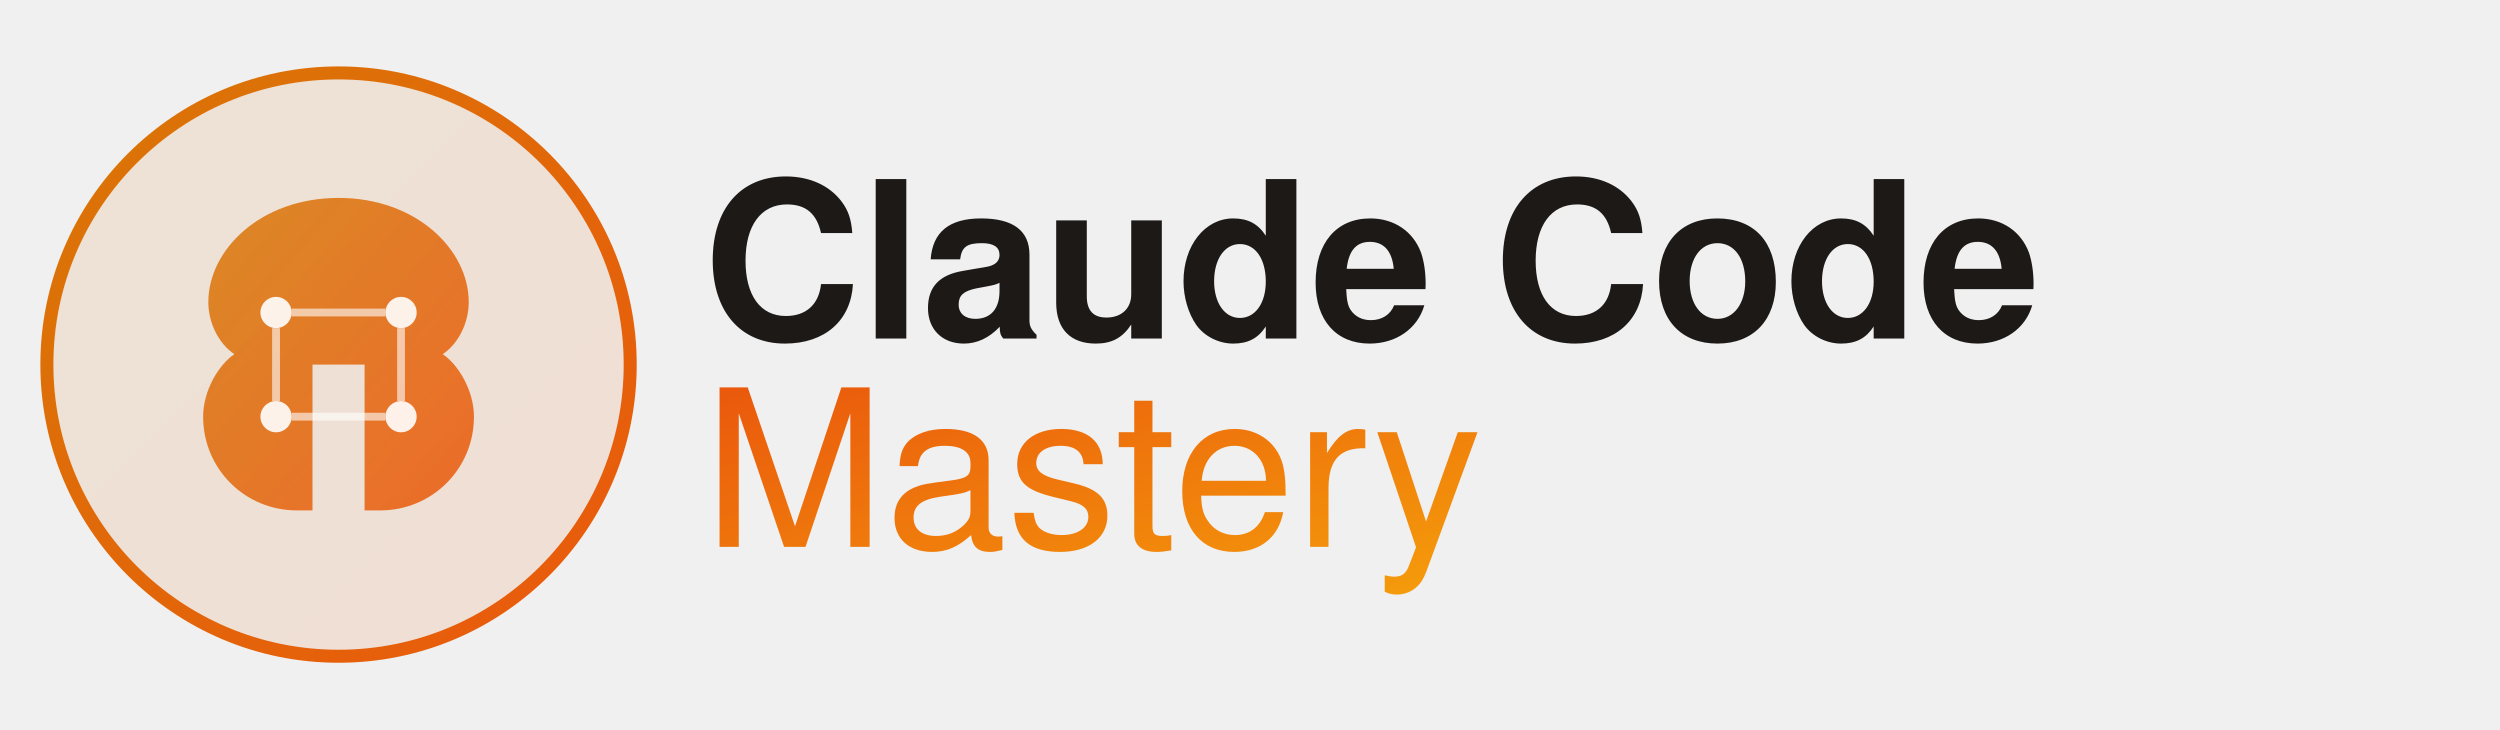
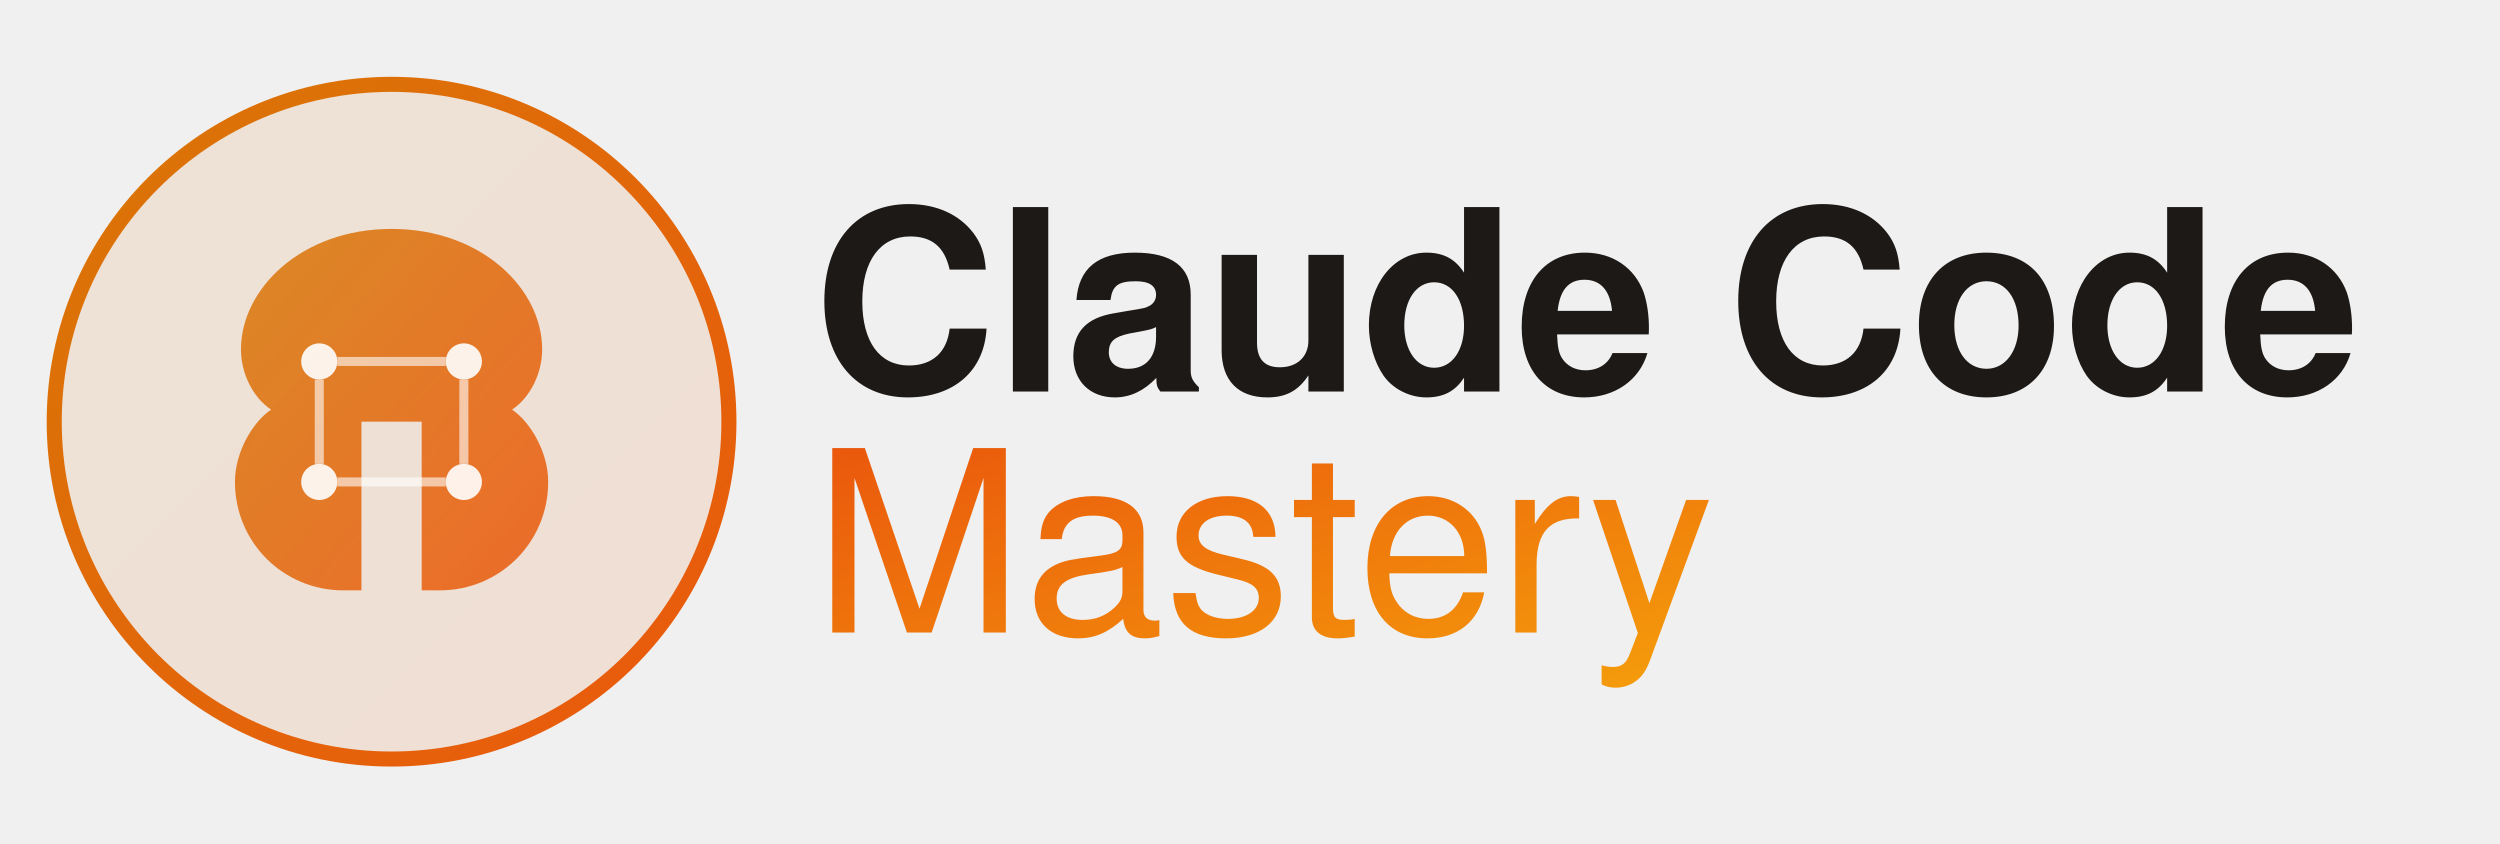
- <svg xmlns="http://www.w3.org/2000/svg" viewBox="0 0 480 140" fill="none">
+ <svg xmlns="http://www.w3.org/2000/svg" viewBox="0 0 415 140" fill="none">
  <defs>
    <linearGradient id="grad1" x1="0%" y1="0%" x2="100%" y2="100%">
      <stop offset="0%" style="stop-color:#d97706;stop-opacity:1" />
      <stop offset="100%" style="stop-color:#ea580c;stop-opacity:1" />
    </linearGradient>
    <linearGradient id="grad2" x1="0%" y1="0%" x2="100%" y2="100%">
      <stop offset="0%" style="stop-color:#ea580c;stop-opacity:1" />
      <stop offset="100%" style="stop-color:#f59e0b;stop-opacity:1" />
    </linearGradient>
  </defs>
  <g transform="translate(5, 10)">
    <circle cx="60" cy="60" r="56" fill="url(#grad1)" opacity="0.12" />
    <circle cx="60" cy="60" r="56" stroke="url(#grad1)" stroke-width="2.5" fill="none" />
    <path d="M60 28 C45 28 35 38 35 48 C35 52 37 56 40 58 C37 60 34 65 34 70 C34 80 42 88 52 88 L55 88 L55 60 L65 60 L65 88 L68 88 C78 88 86 80 86 70 C86 65 83 60 80 58 C83 56 85 52 85 48 C85 38 75 28 60 28Z" fill="url(#grad1)" opacity="0.85" />
    <circle cx="48" cy="50" r="3" fill="white" opacity="0.9" />
    <circle cx="72" cy="50" r="3" fill="white" opacity="0.9" />
    <circle cx="48" cy="70" r="3" fill="white" opacity="0.9" />
    <circle cx="72" cy="70" r="3" fill="white" opacity="0.9" />
    <line x1="48" y1="53" x2="48" y2="67" stroke="white" stroke-width="1.5" opacity="0.6" />
    <line x1="72" y1="53" x2="72" y2="67" stroke="white" stroke-width="1.5" opacity="0.6" />
    <line x1="51" y1="50" x2="69" y2="50" stroke="white" stroke-width="1.5" opacity="0.6" />
    <line x1="51" y1="70" x2="69" y2="70" stroke="white" stroke-width="1.5" opacity="0.6" />
  </g>
  <text x="135" y="65" font-family="-apple-system, BlinkMacSystemFont, 'Segoe UI', Helvetica, Arial, sans-serif" font-size="42" font-weight="700" fill="#1c1917">Claude Code</text>
  <text x="135" y="105" font-family="-apple-system, BlinkMacSystemFont, 'Segoe UI', Helvetica, Arial, sans-serif" font-size="42" font-weight="300" fill="url(#grad2)">Mastery</text>
</svg>
